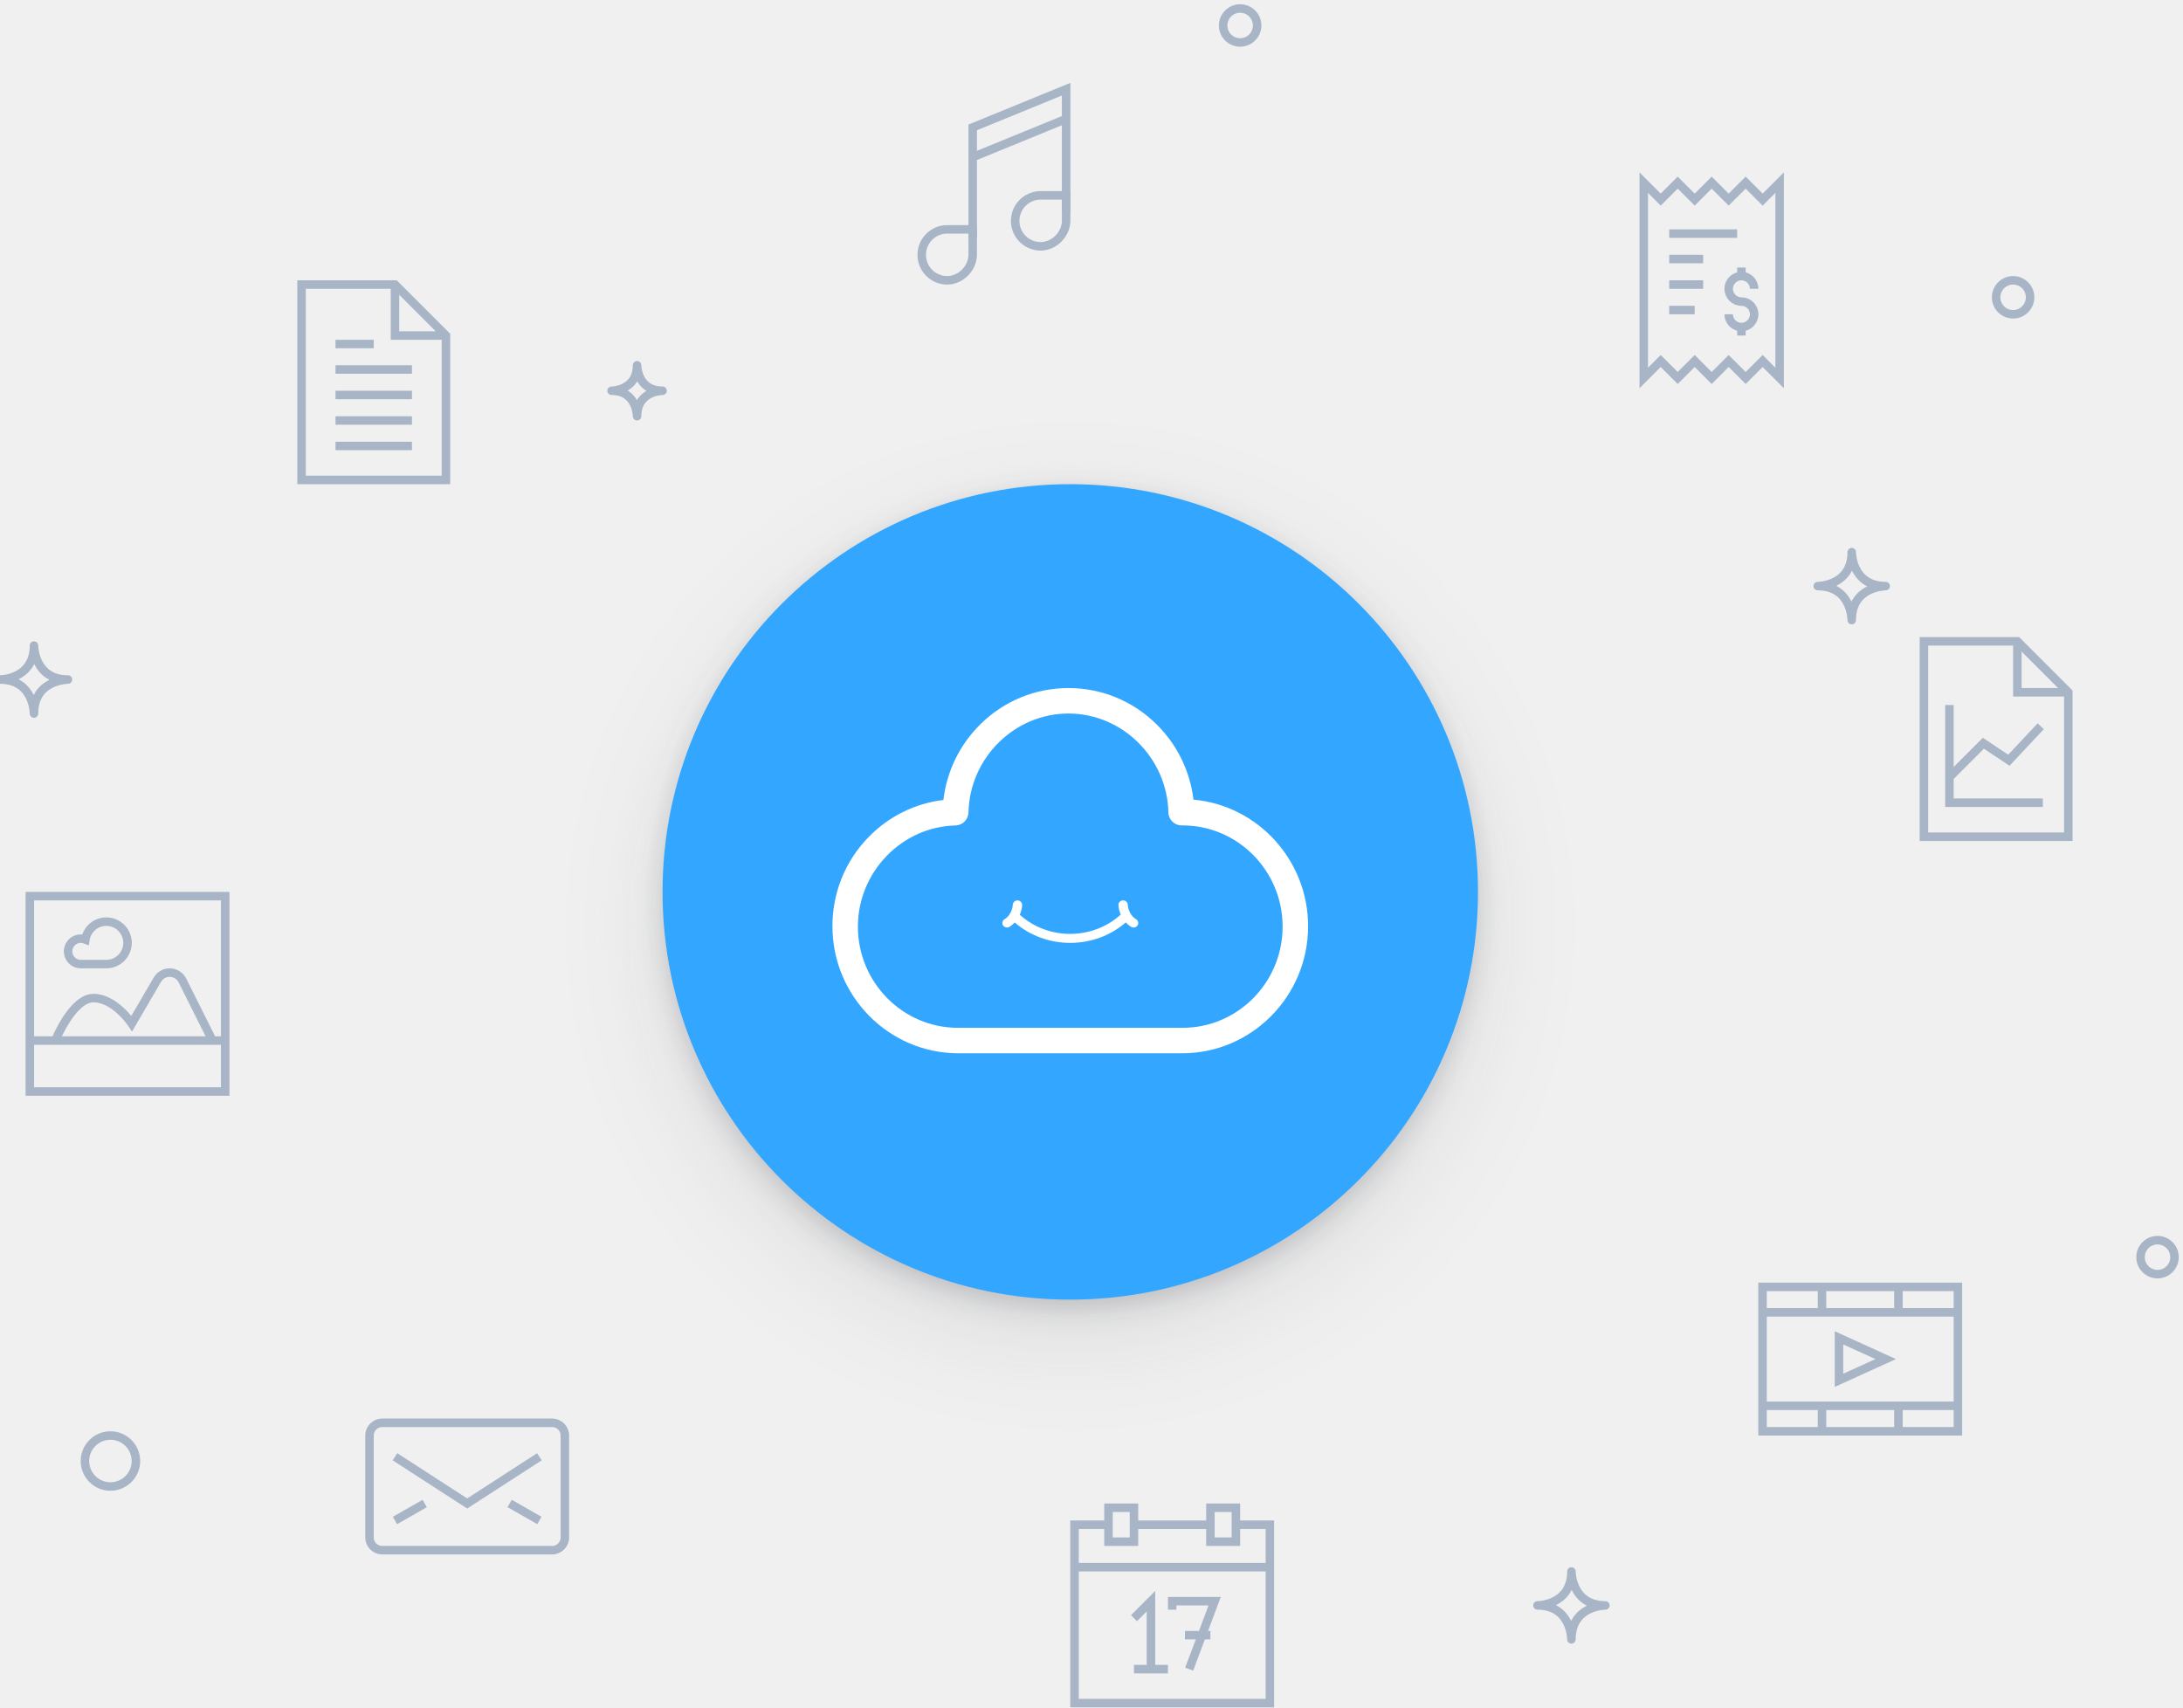
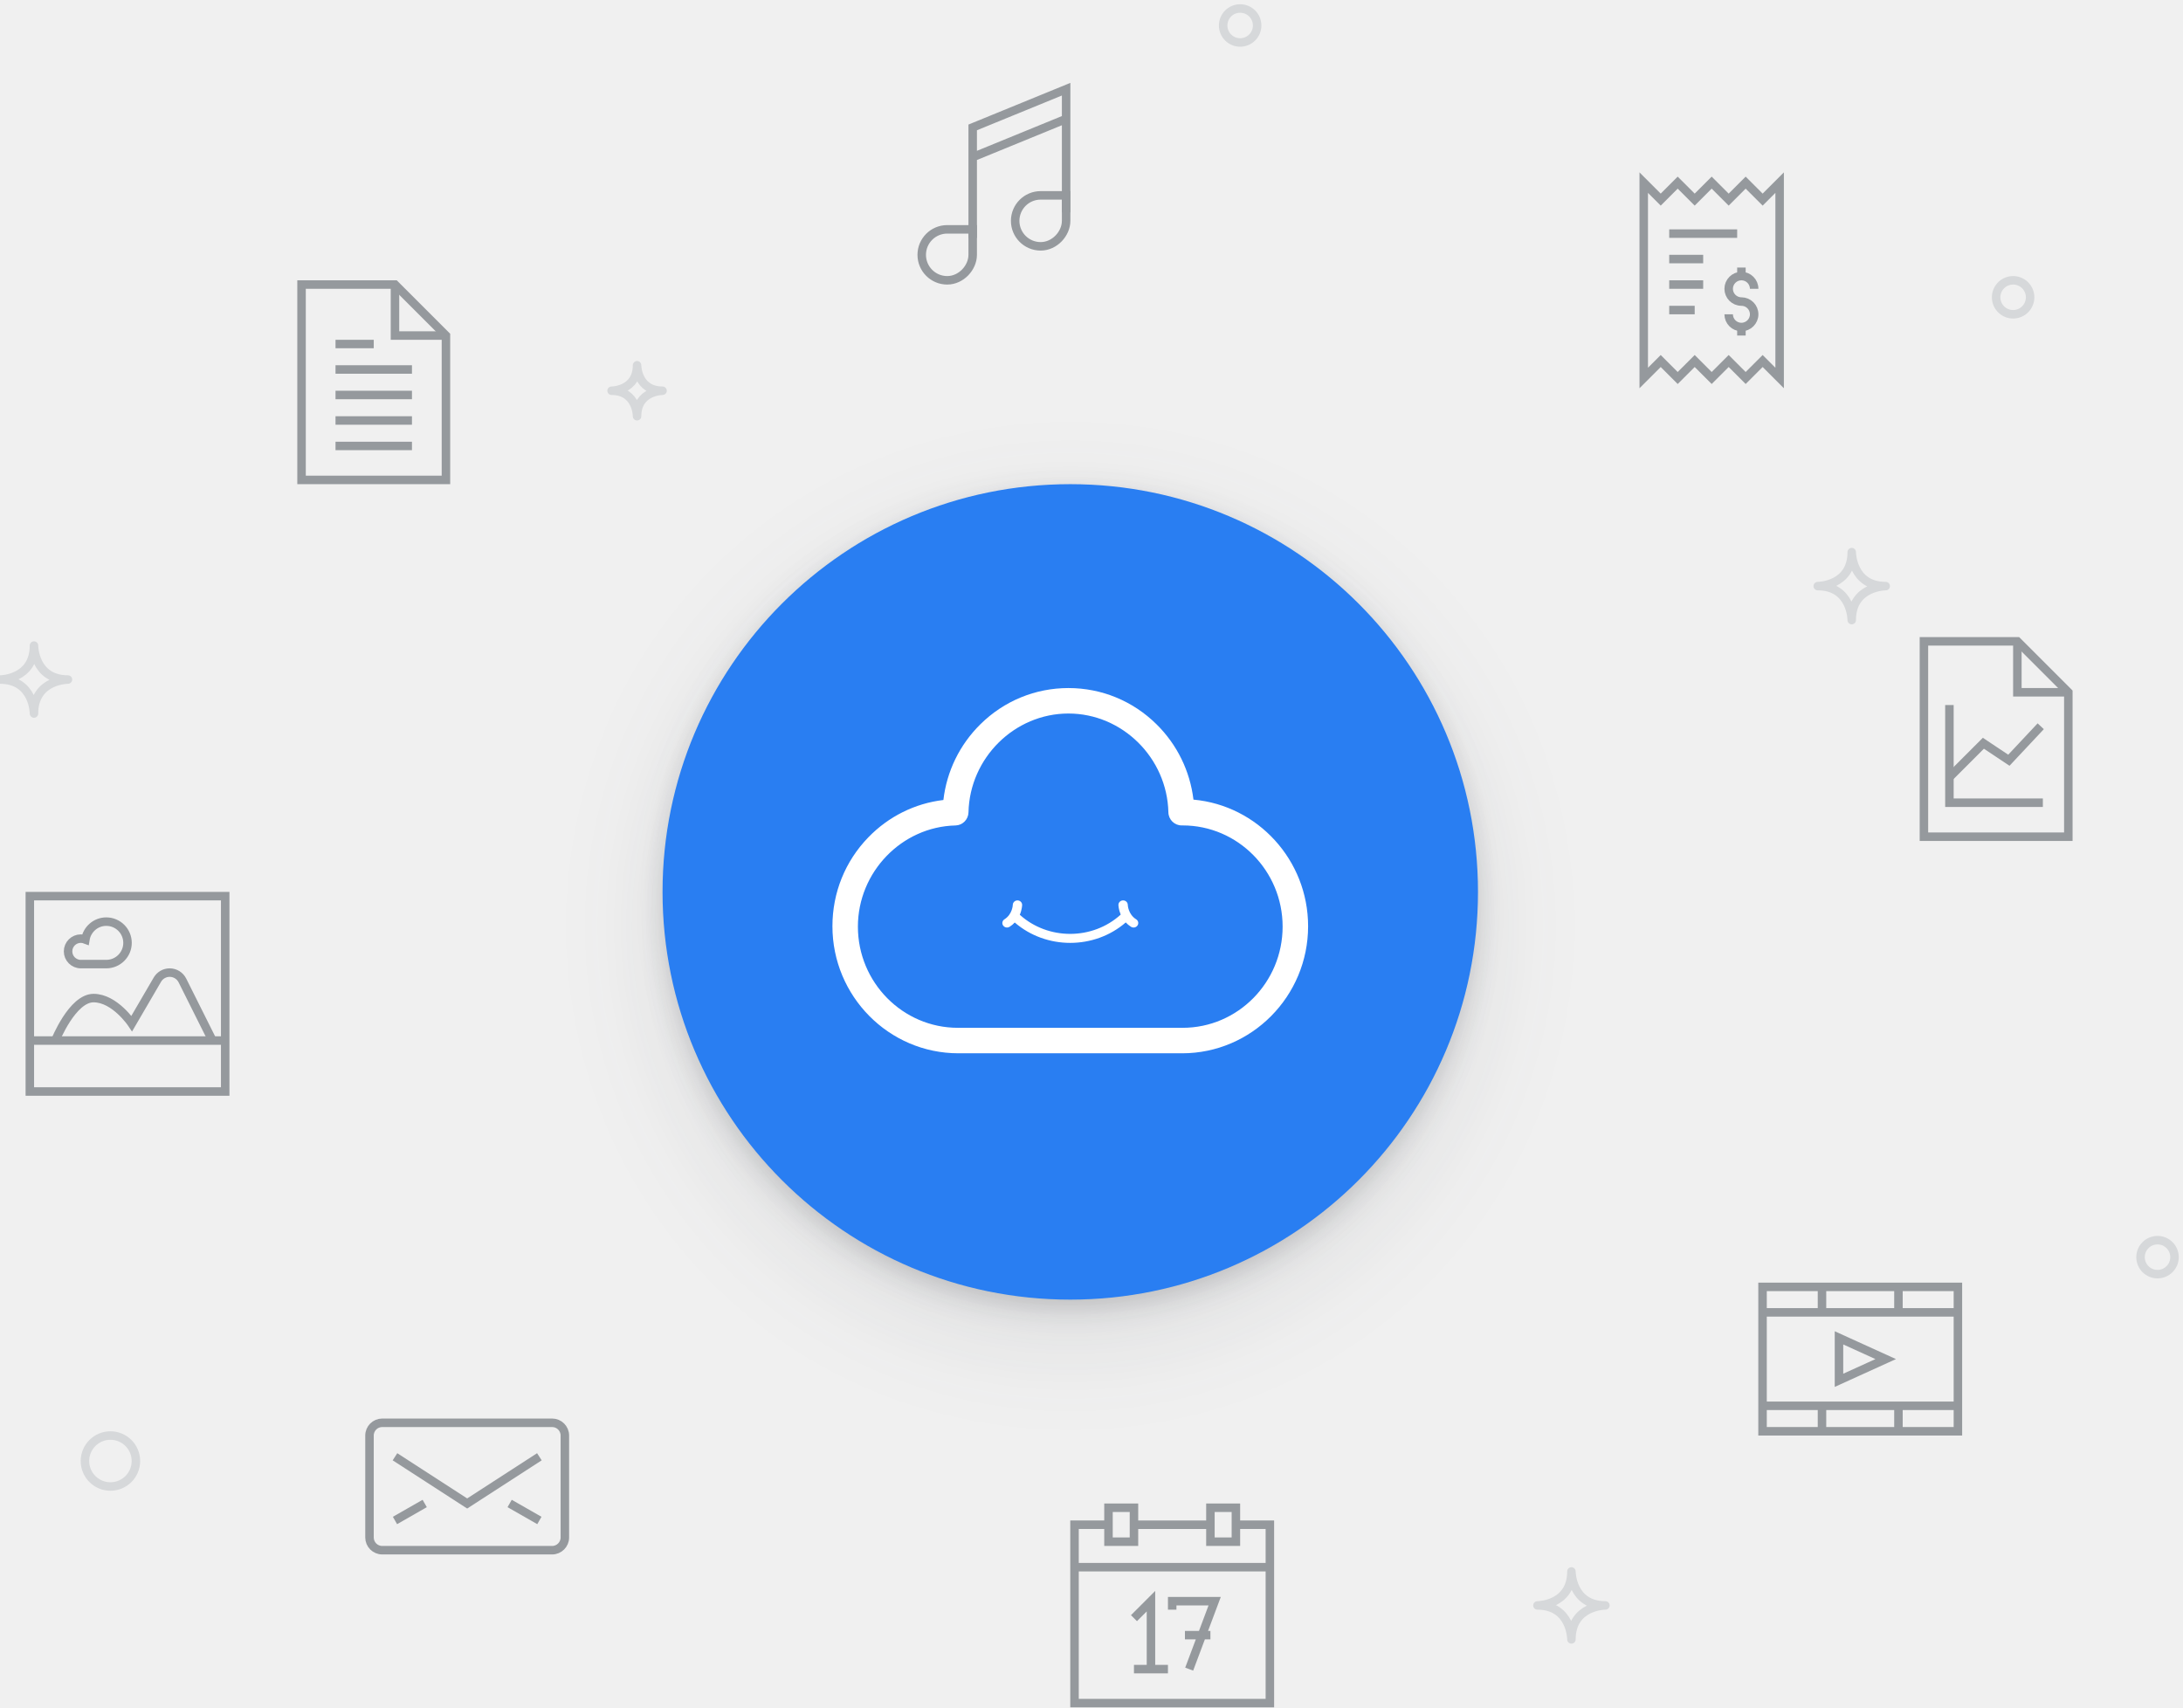
<svg xmlns="http://www.w3.org/2000/svg" xmlns:xlink="http://www.w3.org/1999/xlink" viewBox="0 0 257 201">
  <defs>
    <circle id="b" cx="48" cy="48" r="48" />
    <filter x="-50%" y="-50%" width="200%" height="200%" filterUnits="objectBoundingBox" id="a">
      <feOffset dy="1" in="SourceAlpha" result="shadowOffsetOuter1" />
      <feGaussianBlur stdDeviation="1.5" in="shadowOffsetOuter1" result="shadowBlurOuter1" />
      <feColorMatrix values="0 0 0 0 0.196 0 0 0 0 0.212 0 0 0 0 0.247 0 0 0 0.19 0" in="shadowBlurOuter1" result="shadowMatrixOuter1" />
      <feOffset dy="4" in="SourceAlpha" result="shadowOffsetOuter2" />
      <feGaussianBlur stdDeviation="6" in="shadowOffsetOuter2" result="shadowBlurOuter2" />
      <feColorMatrix values="0 0 0 0 0.196 0 0 0 0 0.212 0 0 0 0 0.247 0 0 0 0.117 0" in="shadowBlurOuter2" result="shadowMatrixOuter2" />
      <feMerge>
        <feMergeNode in="shadowMatrixOuter1" />
        <feMergeNode in="shadowMatrixOuter2" />
      </feMerge>
    </filter>
  </defs>
  <g fill="none" fill-rule="evenodd">
    <g transform="translate(78 57)">
      <use fill="#000" filter="url(#a)" xlink:href="#b" />
-       <use fill="#33A6FF" xlink:href="#b" />
+       <use fill="#297EF2" xlink:href="#b" />
    </g>
    <path d="M139.172 124h-26.344C104.65 124 98 117.288 98 109.037c0-3.935 1.5-7.652 4.23-10.464 2.39-2.462 5.484-3.994 8.833-4.392.395-3.38 1.912-6.502 4.353-8.912 2.787-2.754 6.47-4.267 10.37-4.267 3.898 0 7.582 1.514 10.37 4.267 2.43 2.4 3.942 5.507 4.348 8.868 7.554.683 13.496 7.107 13.496 14.904 0 8.25-6.655 14.96-14.83 14.96h.002zm-.055-3h.113c6.49 0 11.77-5.345 11.77-11.914 0-6.568-5.28-11.912-11.77-11.912h-.118c-.847 0-1.542-.682-1.56-1.542C137.404 89.216 132.126 84 125.785 84c-6.342 0-11.622 5.22-11.767 11.634-.02.844-.692 1.524-1.527 1.544-6.336.148-11.492 5.49-11.492 11.91 0 6.568 5.28 11.912 11.77 11.912h.096l.037-.002c.035 0 .068 0 .1.002h26.115zm-5.366-12.777c-.932-.585-.98-1.66-.98-1.706-.007-.292-.255-.52-.56-.517-.304.005-.546.247-.54.536 0 .04.018.543.268 1.137-3.324 3.02-8.55 3.026-11.88.02.257-.604.274-1.117.274-1.156.006-.29-.234-.528-.536-.536-.3-.006-.553.227-.563.517 0 .043-.044 1.12-.98 1.706-.255.16-.327.488-.16.73.105.156.28.24.46.24.104 0 .208-.027.3-.085.24-.15.443-.322.61-.505 1.852 1.6 4.19 2.398 6.528 2.398 2.345 0 4.69-.8 6.54-2.407.17.184.376.36.623.515.092.058.197.085.3.085.18 0 .355-.085.46-.24.166-.244.095-.573-.16-.73z" fill="#FFF" />
-     <g stroke="#A7B5C6">
+     <g stroke="#95999D">
      <path d="M130.5 179.5h-4v21h23v-21h-4" />
      <path d="M133.5 181.5h-3v-4h3zm12 0h-3v-4h3zm-12-2h9m-16 5h23m-14 12v-8l-2 2m0 6h4m2.5 0l3-8h-5v1m1.5 3h3M52.5 56.5h-17v-23h11l6 6z" />
      <path d="M46.5 33.5v6h6m-13 1H44m-4.5 3h9m-9 3h9m-9 3h9m-9 3h9M243.5 98.5h-17v-23h11l6 6z" />
      <path d="M237.5 75.5v6h6m-14 10l4-4 3 2 3.75-4" />
      <path d="M229.5 83v11.5h11M114.513 30c0 1.5-1.343 3-3 3-1.656 0-3-1.343-3-3 0-1.656 1.344-3 3-3h3v3zm11-4c0 1.5-1.343 3-3 3-1.656 0-3-1.343-3-3 0-1.656 1.344-3 3-3h3v3z" />
      <path d="M114.513 28V15l11-4.5V25m-11-6.5l11-4.5" />
      <g>
        <path d="M230.5 165.5h-23v-11h23zm0-11h-23v-3h23zm-7-3v3m-9-3v3m16 14h-23v-3h23zm-7-3v3m-9-3v3" />
        <path d="M216.5 162.5v-5l5.5 2.5z" />
      </g>
      <g>
        <path d="M26.513 128.5h-23v-23h23zm0-6h-23" />
        <path d="M12.513 108.5c-1.245 0-2.27.914-2.46 2.104-.17-.065-.35-.104-.54-.104-.828 0-1.5.672-1.5 1.5s.672 1.5 1.5 1.5h3c1.38 0 2.5-1.12 2.5-2.5s-1.12-2.5-2.5-2.5zm-6 14s2-5 4.5-5 4.5 3 4.5 3l3.015-5.168c.3-.516.852-.832 1.448-.832.636 0 1.217.36 1.5.928l3.537 7.072" />
      </g>
      <g>
        <path d="M193.513 44.5l2-2 2 2 2-2 2 2 2-2 2 2 2-2 2 2v-23l-2 2-2-2-2 2-2-2-2 2-2-2-2 2-2-2zm3-17h8m-8 3h4m-4 3h4m-4 3h3m5.5 2v1m0-8v1" />
        <path d="M203.513 37c0 .828.672 1.5 1.5 1.5s1.5-.672 1.5-1.5-.672-1.5-1.5-1.5-1.5-.672-1.5-1.5.672-1.5 1.5-1.5 1.5.672 1.5 1.5" />
      </g>
      <g>
        <path d="M66.5 181c0 .828-.672 1.5-1.5 1.5H45c-.828 0-1.5-.672-1.5-1.5v-12c0-.83.672-1.5 1.5-1.5h20c.828 0 1.5.67 1.5 1.5v12z" />
        <path d="M63.5 171.5L55 177l-8.5-5.5m0 7.5l3.5-2m13.5 2l-3.5-2" />
      </g>
    </g>
-     <g stroke="#A7B5C6" transform="translate(0 1)">
+     <g stroke="#D6D8DA" transform="translate(0 1)">
      <circle cx="146" cy="2" r="2" />
      <circle cx="254" cy="147" r="2" />
      <circle cx="237" cy="34" r="2" />
      <path d="M72 45s3 0 3-3c0 0 0 3 3 3 0 0-3 0-3 3 0 0 0-3-3-3zM0 79s4 0 4-4c0 0 0 4 4 4 0 0-4 0-4 4 0 0 0-4-4-4zm181 109s4 0 4-4c0 0 0 4 4 4 0 0-4 0-4 4 0 0 0-4-4-4zm33-120s4 0 4-4c0 0 0 4 4 4 0 0-4 0-4 4 0 0 0-4-4-4z" stroke-linecap="round" stroke-linejoin="round" />
      <circle cx="13" cy="171" r="3" />
    </g>
  </g>
</svg>
